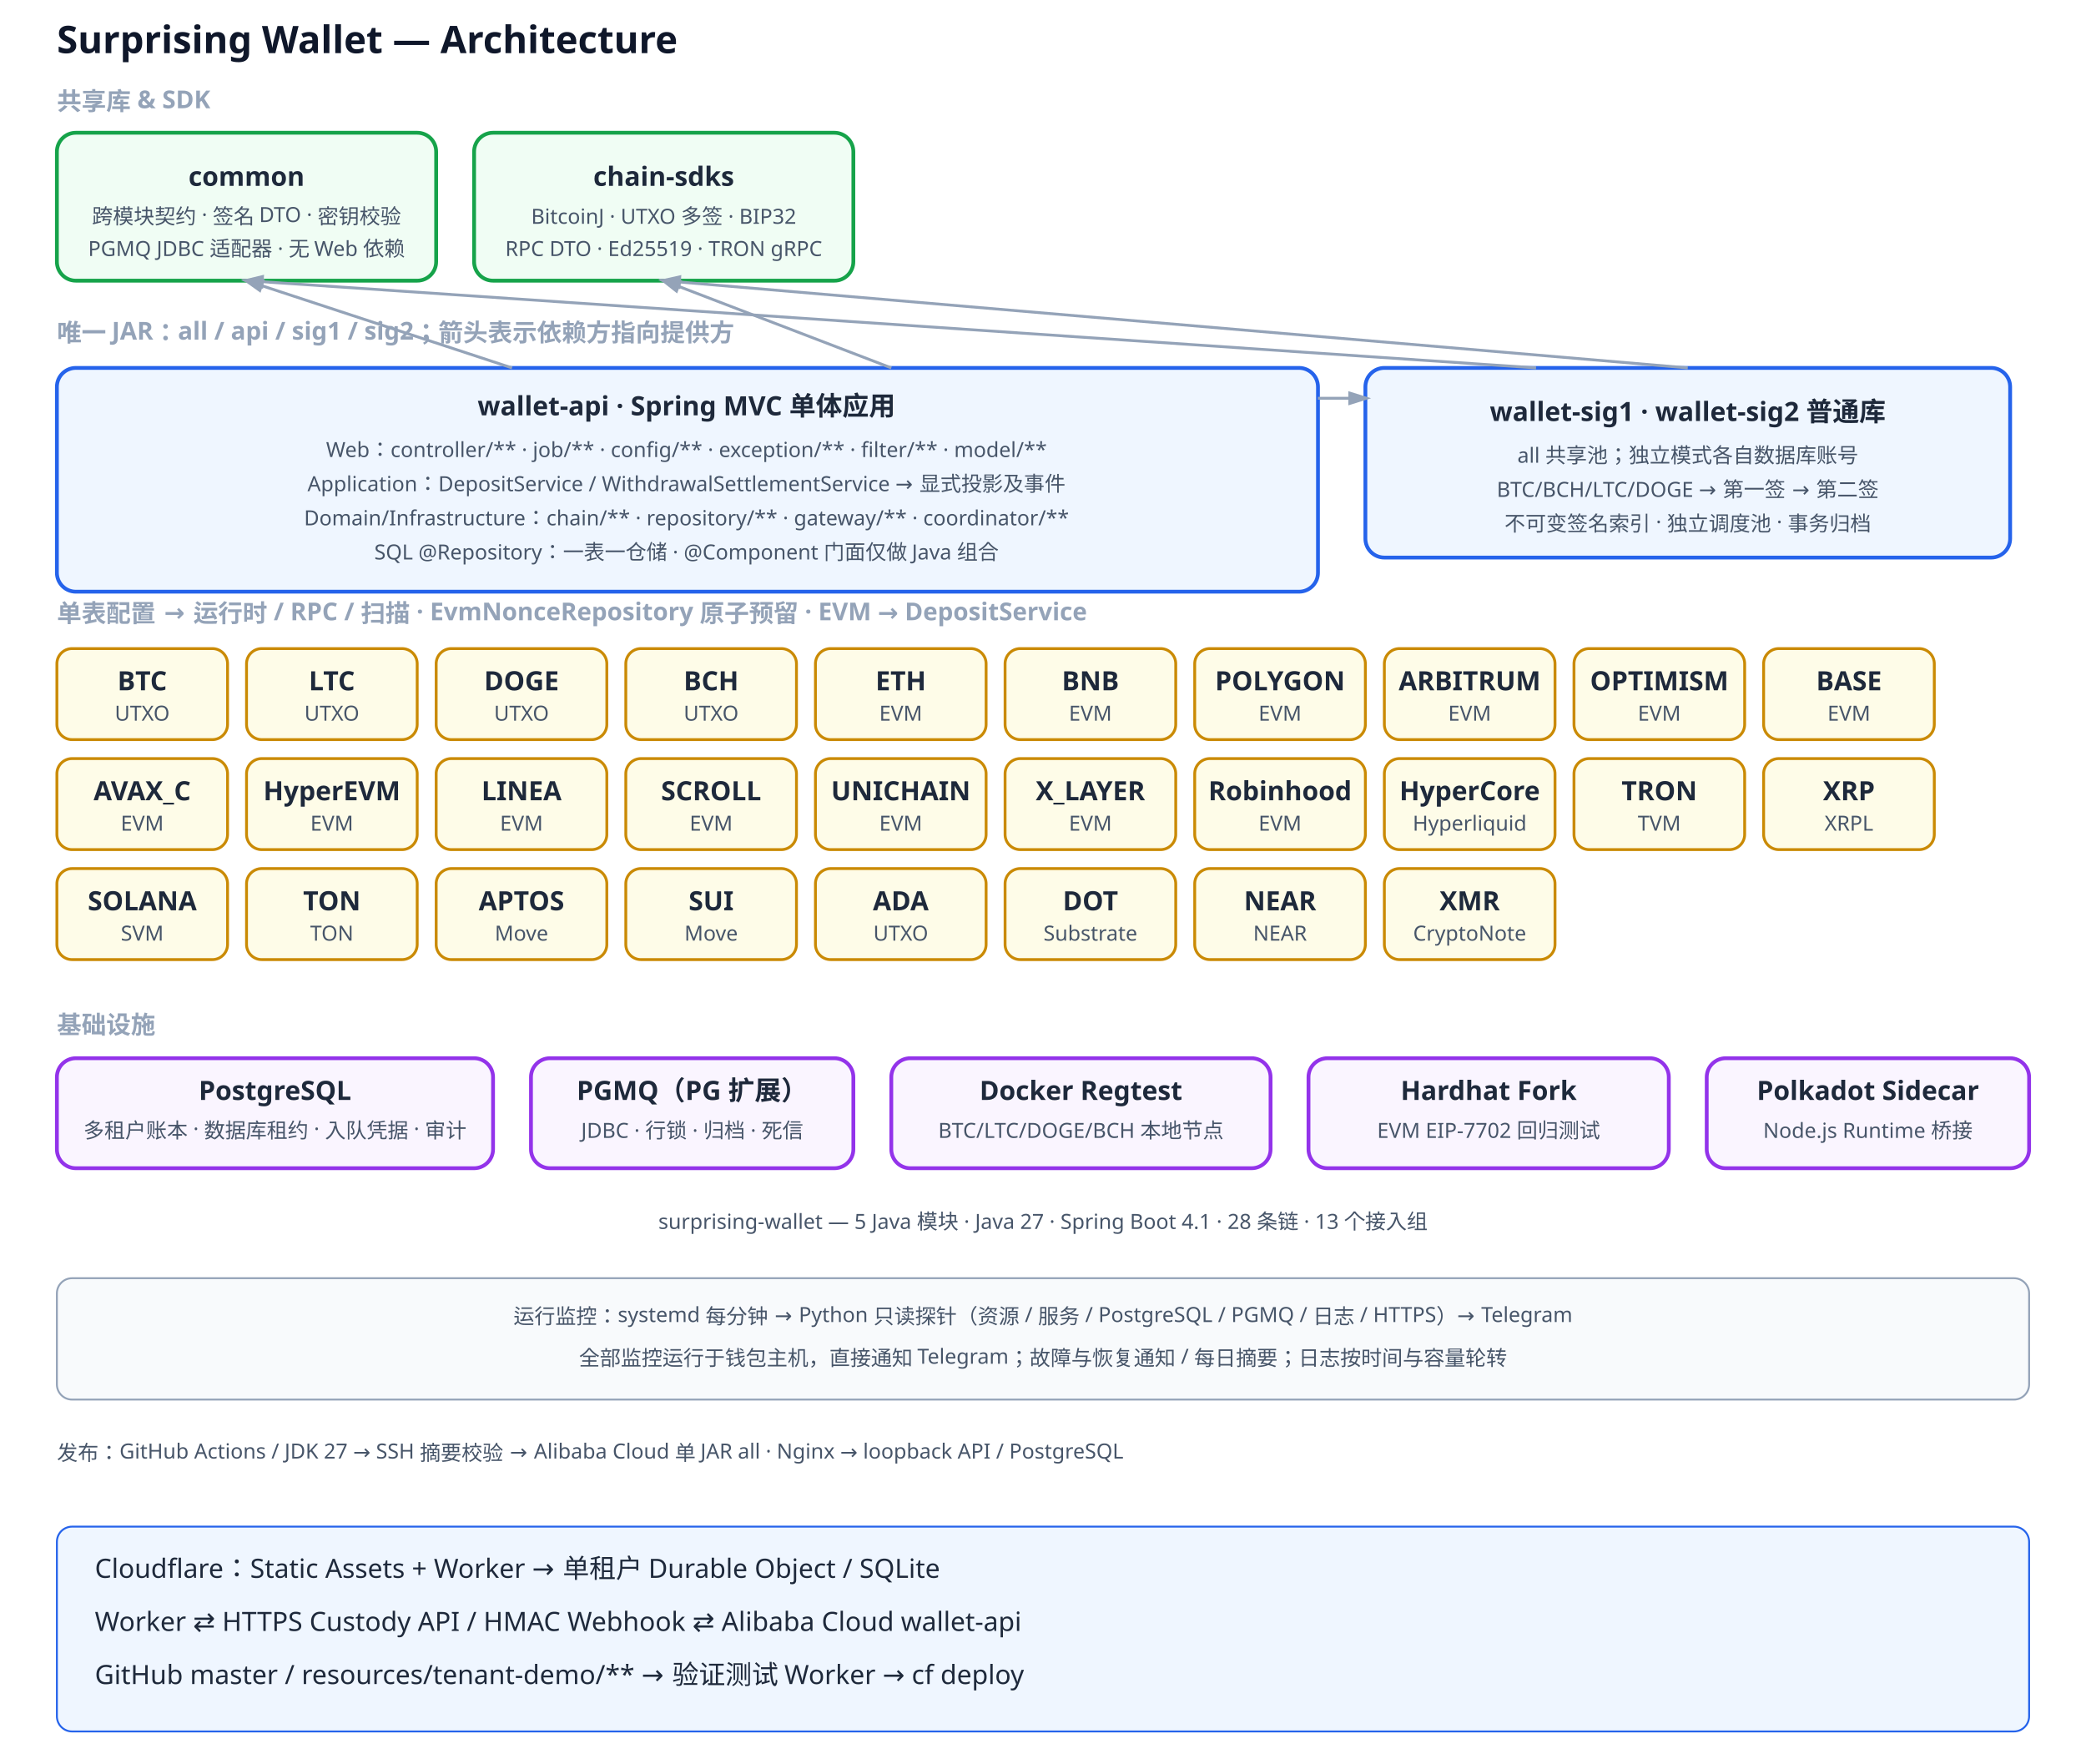
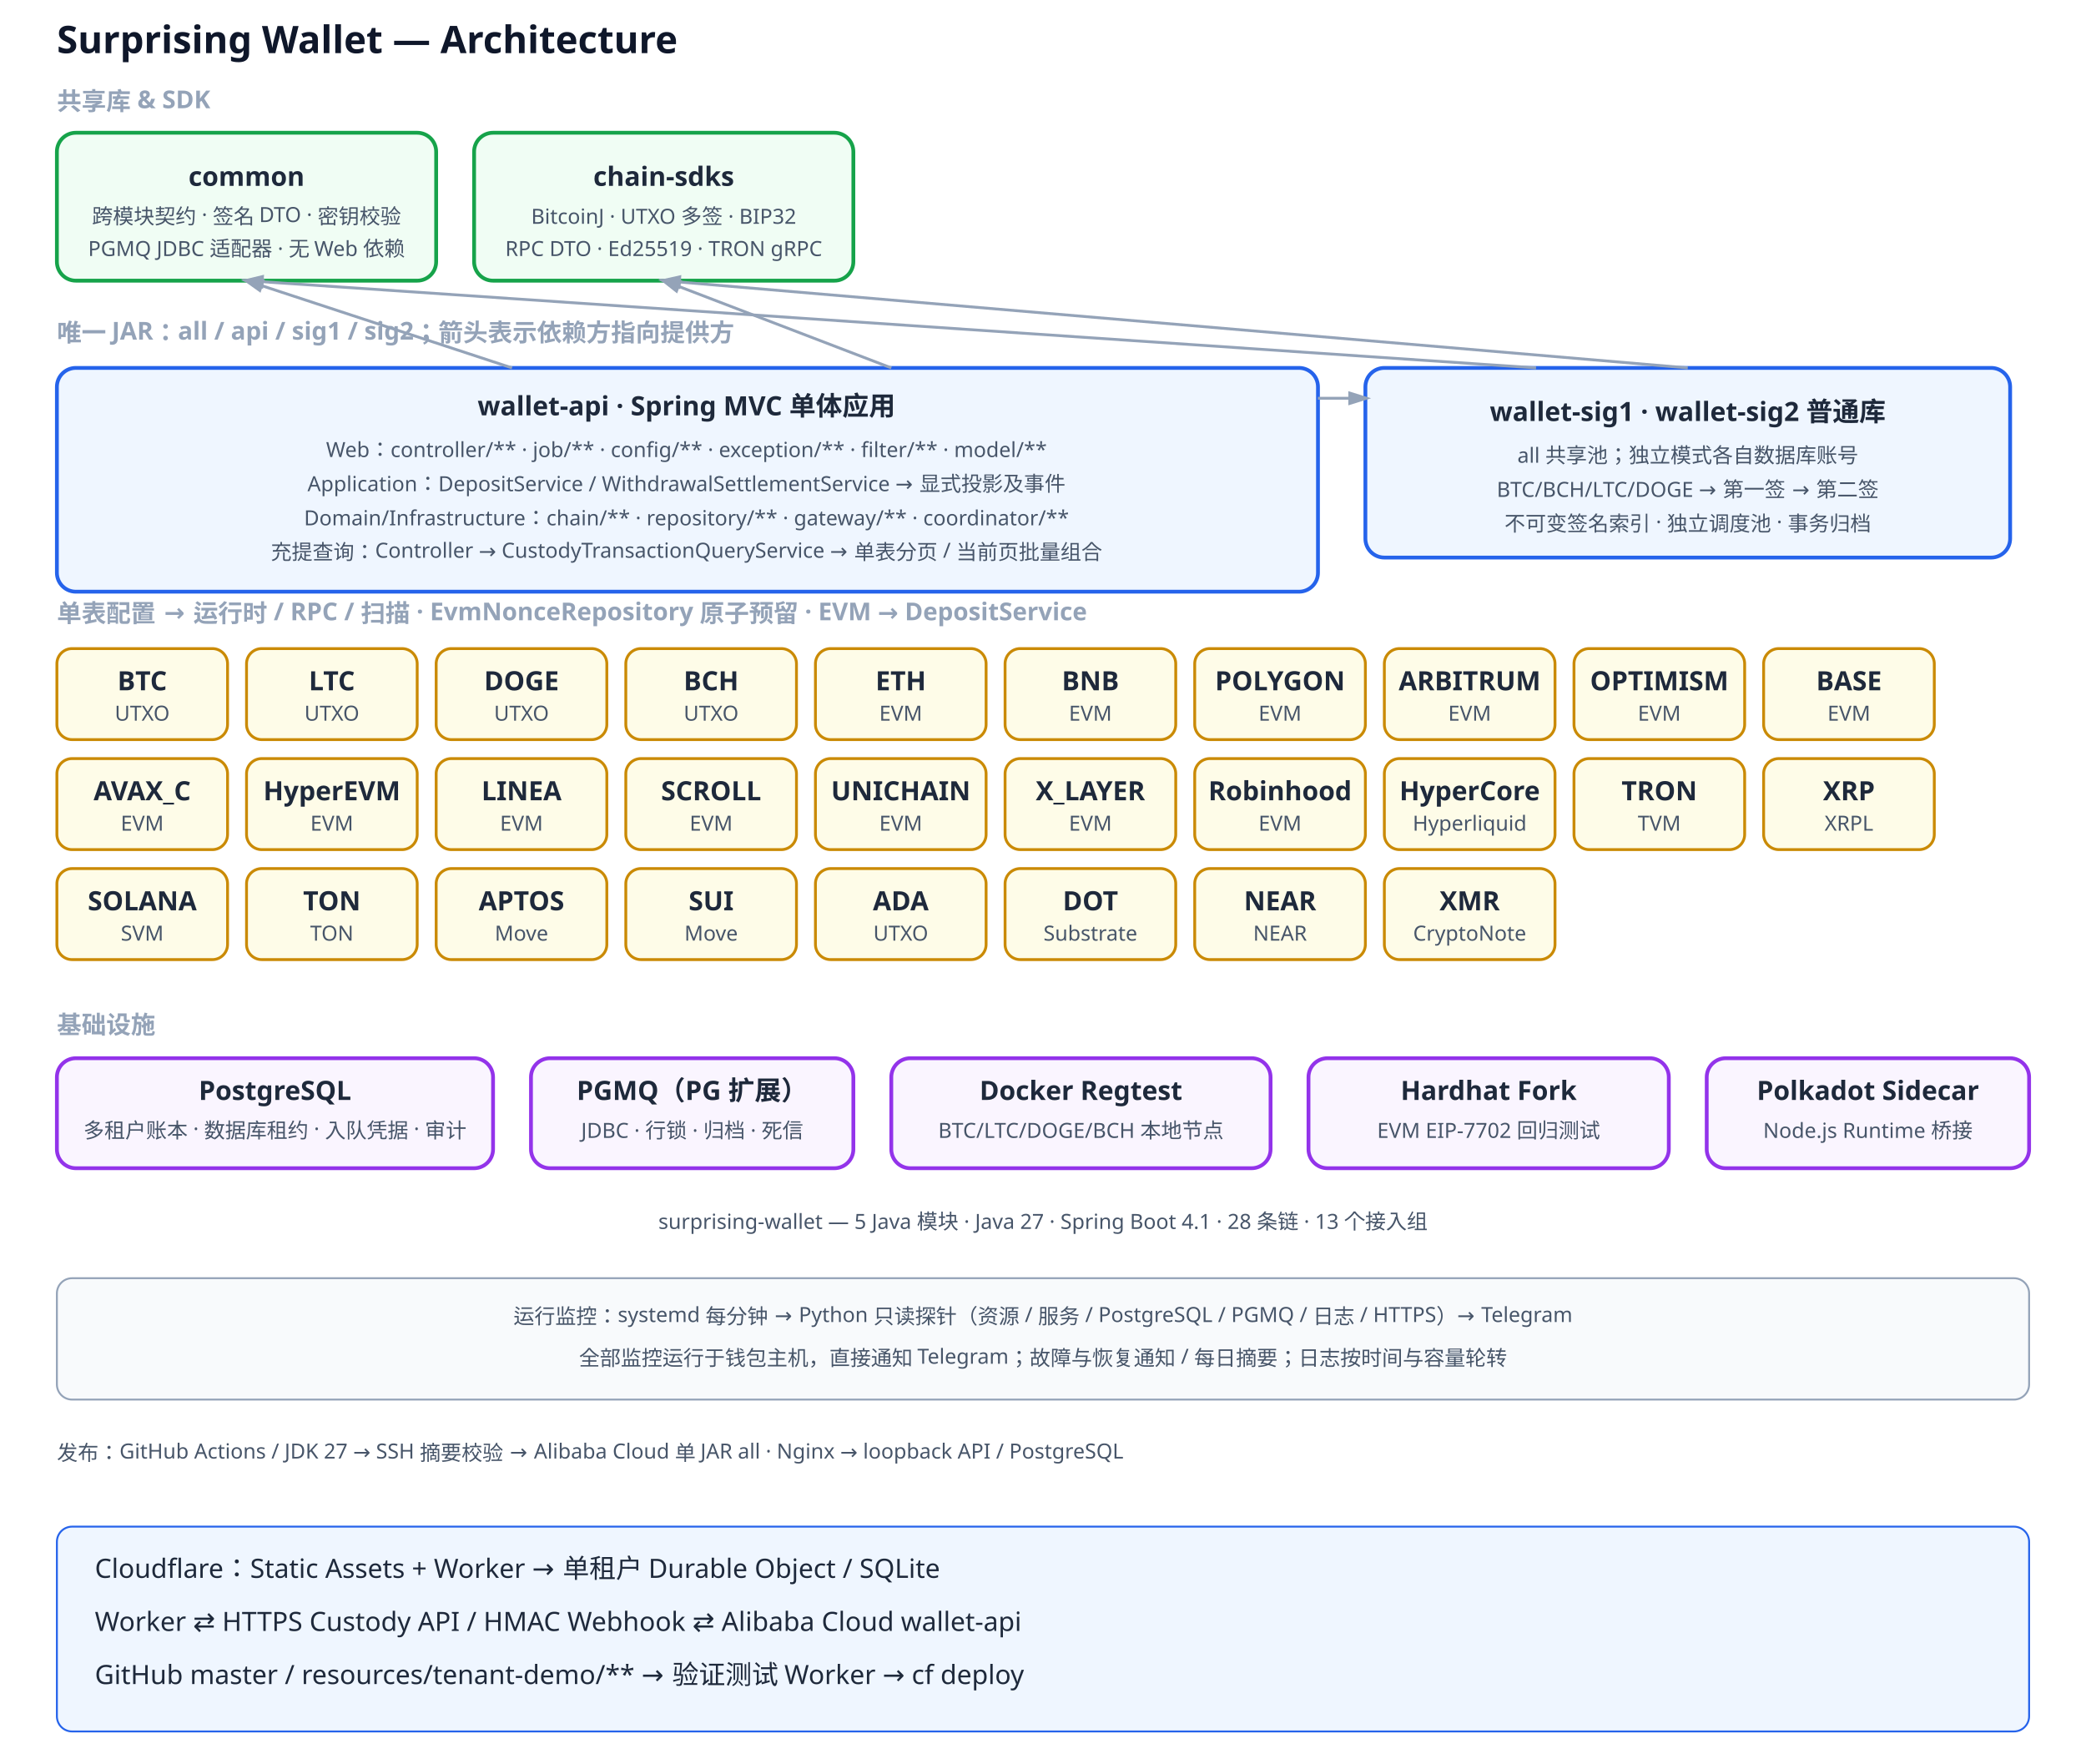
<svg xmlns="http://www.w3.org/2000/svg" width="1100" height="930" viewBox="0 0 1100 930">
  <style>
    .svc   { fill: #eff6ff; stroke: #2563eb; stroke-width: 2; rx: 10; }
    .lib   { fill: #f0fdf4; stroke: #16a34a; stroke-width: 2; rx: 10; }
    .chain { fill: #fefce8; stroke: #ca8a04; stroke-width: 1.5; rx: 8; }
    .infra { fill: #faf5ff; stroke: #9333ea; stroke-width: 2; rx: 10; }
    .label { font: 14px sans-serif; font-weight: 700; fill: #1e293b; }
    .desc  { font: 11px sans-serif; fill: #475569; }
    .title { font: 20px sans-serif; font-weight: 700; fill: #0f172a; }
    .sep   { font: 13px sans-serif; font-weight: 600; fill: #94a3b8; }
    .arrow { stroke: #94a3b8; stroke-width: 1.5; marker-end: url(#arr); }
  </style>
  <defs>
    <marker id="arr" markerWidth="8" markerHeight="8" refX="6" refY="2.5" orient="auto" markerUnits="strokeWidth">
      <path d="M0,0 L0,5 L8,2.5 z" fill="#94a3b8" />
    </marker>
  </defs>
  <text x="30" y="28" class="title">Surprising Wallet —  Architecture</text>
  <text x="30" y="58" class="sep"> 共享库 &amp; SDK</text>
  <rect x="30" y="70" width="200" height="78" class="lib" />
  <text x="130" y="98" text-anchor="middle" class="label">common</text>
  <text x="130" y="118" text-anchor="middle" class="desc">跨模块契约 · 签名 DTO · 密钥校验</text>
  <text x="130" y="135" text-anchor="middle" class="desc">PGMQ JDBC 适配器 · 无 Web 依赖</text>
  <rect x="250" y="70" width="200" height="78" class="lib" />
  <text x="350" y="98" text-anchor="middle" class="label">chain-sdks</text>
  <text x="350" y="118" text-anchor="middle" class="desc">BitcoinJ · UTXO 多签 · BIP32</text>
  <text x="350" y="135" text-anchor="middle" class="desc">RPC DTO · Ed25519 · TRON gRPC</text>
  <text x="30" y="180" class="sep"> 唯一 JAR：all / api / sig1 / sig2；箭头表示依赖方指向提供方</text>
  <rect x="30" y="194" width="665" height="118" class="svc" />
  <text x="362" y="219" text-anchor="middle" class="label">wallet-api · Spring MVC 单体应用</text>
  <text x="362" y="241" text-anchor="middle" class="desc">Web：controller/** · job/** · config/** · exception/** · filter/** · model/**</text>
  <text x="362" y="259" text-anchor="middle" class="desc">Application：DepositService / WithdrawalSettlementService → 显式投影及事件</text>
  <text x="362" y="277" text-anchor="middle" class="desc">Domain/Infrastructure：chain/** · repository/** · gateway/** · coordinator/**</text>
-   <text x="362" y="295" text-anchor="middle" class="desc">SQL @Repository：一表一仓储 · @Component 门面仅做 Java 组合</text>
+   <text x="362" y="295" text-anchor="middle" class="desc">充提查询：Controller → CustodyTransactionQueryService → 单表分页 / 当前页批量组合</text>
  <rect x="720" y="194" width="340" height="100" class="svc" />
  <text x="890" y="222" text-anchor="middle" class="label">wallet-sig1 · wallet-sig2 普通库</text>
  <text x="890" y="244" text-anchor="middle" class="desc">all 共享池；独立模式各自数据库账号</text>
  <text x="890" y="262" text-anchor="middle" class="desc">BTC/BCH/LTC/DOGE → 第一签 → 第二签</text>
  <text x="890" y="280" text-anchor="middle" class="desc">不可变签名索引 · 独立调度池 · 事务归档</text>
  <line x1="695" y1="210" x2="720" y2="210" class="arrow" />
  <line x1="270" y1="194" x2="130" y2="148" class="arrow" />
  <line x1="470" y1="194" x2="350" y2="148" class="arrow" />
  <line x1="810" y1="194" x2="130" y2="148" class="arrow" />
  <line x1="890" y1="194" x2="350" y2="148" class="arrow" />
  <text x="30" y="328" class="sep"> 单表配置 → 运行时 / RPC / 扫描 · EvmNonceRepository 原子预留 · EVM → DepositService</text>
  <rect x="30" y="342" width="90" height="48" class="chain" />
  <text x="75" y="364" text-anchor="middle" class="label">BTC</text>
  <text x="75" y="380" text-anchor="middle" class="desc">UTXO</text>
  <rect x="130" y="342" width="90" height="48" class="chain" />
  <text x="175" y="364" text-anchor="middle" class="label">LTC</text>
  <text x="175" y="380" text-anchor="middle" class="desc">UTXO</text>
  <rect x="230" y="342" width="90" height="48" class="chain" />
  <text x="275" y="364" text-anchor="middle" class="label">DOGE</text>
  <text x="275" y="380" text-anchor="middle" class="desc">UTXO</text>
  <rect x="330" y="342" width="90" height="48" class="chain" />
  <text x="375" y="364" text-anchor="middle" class="label">BCH</text>
  <text x="375" y="380" text-anchor="middle" class="desc">UTXO</text>
  <rect x="430" y="342" width="90" height="48" class="chain" />
  <text x="475" y="364" text-anchor="middle" class="label">ETH</text>
  <text x="475" y="380" text-anchor="middle" class="desc">EVM</text>
  <rect x="530" y="342" width="90" height="48" class="chain" />
  <text x="575" y="364" text-anchor="middle" class="label">BNB</text>
  <text x="575" y="380" text-anchor="middle" class="desc">EVM</text>
  <rect x="630" y="342" width="90" height="48" class="chain" />
  <text x="675" y="364" text-anchor="middle" class="label">POLYGON</text>
  <text x="675" y="380" text-anchor="middle" class="desc">EVM</text>
  <rect x="730" y="342" width="90" height="48" class="chain" />
  <text x="775" y="364" text-anchor="middle" class="label">ARBITRUM</text>
  <text x="775" y="380" text-anchor="middle" class="desc">EVM</text>
  <rect x="830" y="342" width="90" height="48" class="chain" />
  <text x="875" y="364" text-anchor="middle" class="label">OPTIMISM</text>
  <text x="875" y="380" text-anchor="middle" class="desc">EVM</text>
  <rect x="930" y="342" width="90" height="48" class="chain" />
  <text x="975" y="364" text-anchor="middle" class="label">BASE</text>
  <text x="975" y="380" text-anchor="middle" class="desc">EVM</text>
  <rect x="30" y="400" width="90" height="48" class="chain" />
  <text x="75" y="422" text-anchor="middle" class="label">AVAX_C</text>
  <text x="75" y="438" text-anchor="middle" class="desc">EVM</text>
  <rect x="130" y="400" width="90" height="48" class="chain" />
  <text x="175" y="422" text-anchor="middle" class="label">HyperEVM</text>
  <text x="175" y="438" text-anchor="middle" class="desc">EVM</text>
  <rect x="230" y="400" width="90" height="48" class="chain" />
  <text x="275" y="422" text-anchor="middle" class="label">LINEA</text>
  <text x="275" y="438" text-anchor="middle" class="desc">EVM</text>
  <rect x="330" y="400" width="90" height="48" class="chain" />
  <text x="375" y="422" text-anchor="middle" class="label">SCROLL</text>
  <text x="375" y="438" text-anchor="middle" class="desc">EVM</text>
  <rect x="430" y="400" width="90" height="48" class="chain" />
  <text x="475" y="422" text-anchor="middle" class="label">UNICHAIN</text>
  <text x="475" y="438" text-anchor="middle" class="desc">EVM</text>
  <rect x="530" y="400" width="90" height="48" class="chain" />
  <text x="575" y="422" text-anchor="middle" class="label">X_LAYER</text>
  <text x="575" y="438" text-anchor="middle" class="desc">EVM</text>
  <rect x="630" y="400" width="90" height="48" class="chain" />
  <text x="675" y="422" text-anchor="middle" class="label">Robinhood</text>
  <text x="675" y="438" text-anchor="middle" class="desc">EVM</text>
  <rect x="730" y="400" width="90" height="48" class="chain" />
  <text x="775" y="422" text-anchor="middle" class="label">HyperCore</text>
  <text x="775" y="438" text-anchor="middle" class="desc">Hyperliquid</text>
  <rect x="830" y="400" width="90" height="48" class="chain" />
  <text x="875" y="422" text-anchor="middle" class="label">TRON</text>
  <text x="875" y="438" text-anchor="middle" class="desc">TVM</text>
  <rect x="930" y="400" width="90" height="48" class="chain" />
  <text x="975" y="422" text-anchor="middle" class="label">XRP</text>
  <text x="975" y="438" text-anchor="middle" class="desc">XRPL</text>
  <rect x="30" y="458" width="90" height="48" class="chain" />
  <text x="75" y="480" text-anchor="middle" class="label">SOLANA</text>
  <text x="75" y="496" text-anchor="middle" class="desc">SVM</text>
  <rect x="130" y="458" width="90" height="48" class="chain" />
  <text x="175" y="480" text-anchor="middle" class="label">TON</text>
  <text x="175" y="496" text-anchor="middle" class="desc">TON</text>
  <rect x="230" y="458" width="90" height="48" class="chain" />
  <text x="275" y="480" text-anchor="middle" class="label">APTOS</text>
  <text x="275" y="496" text-anchor="middle" class="desc">Move</text>
  <rect x="330" y="458" width="90" height="48" class="chain" />
  <text x="375" y="480" text-anchor="middle" class="label">SUI</text>
  <text x="375" y="496" text-anchor="middle" class="desc">Move</text>
  <rect x="430" y="458" width="90" height="48" class="chain" />
  <text x="475" y="480" text-anchor="middle" class="label">ADA</text>
  <text x="475" y="496" text-anchor="middle" class="desc">UTXO</text>
  <rect x="530" y="458" width="90" height="48" class="chain" />
  <text x="575" y="480" text-anchor="middle" class="label">DOT</text>
  <text x="575" y="496" text-anchor="middle" class="desc">Substrate</text>
  <rect x="630" y="458" width="90" height="48" class="chain" />
  <text x="675" y="480" text-anchor="middle" class="label">NEAR</text>
  <text x="675" y="496" text-anchor="middle" class="desc">NEAR</text>
  <rect x="730" y="458" width="90" height="48" class="chain" />
  <text x="775" y="480" text-anchor="middle" class="label">XMR</text>
  <text x="775" y="496" text-anchor="middle" class="desc">CryptoNote</text>
  <text x="30" y="545" class="sep"> 基础设施</text>
  <rect x="30" y="558" width="230" height="58" class="infra" />
  <text x="145" y="580" text-anchor="middle" class="label">PostgreSQL</text>
  <text x="145" y="600" text-anchor="middle" class="desc">多租户账本 · 数据库租约 · 入队凭据 · 审计</text>
  <rect x="280" y="558" width="170" height="58" class="infra" />
  <text x="365" y="580" text-anchor="middle" class="label">PGMQ（PG 扩展）</text>
  <text x="365" y="600" text-anchor="middle" class="desc">JDBC · 行锁 · 归档 · 死信</text>
  <rect x="470" y="558" width="200" height="58" class="infra" />
  <text x="570" y="580" text-anchor="middle" class="label">Docker Regtest</text>
  <text x="570" y="600" text-anchor="middle" class="desc">BTC/LTC/DOGE/BCH 本地节点</text>
  <rect x="690" y="558" width="190" height="58" class="infra" />
  <text x="785" y="580" text-anchor="middle" class="label">Hardhat Fork</text>
  <text x="785" y="600" text-anchor="middle" class="desc">EVM EIP-7702 回归测试</text>
  <rect x="900" y="558" width="170" height="58" class="infra" />
  <text x="985" y="580" text-anchor="middle" class="label">Polkadot Sidecar</text>
  <text x="985" y="600" text-anchor="middle" class="desc">Node.js Runtime 桥接</text>
  <text x="550" y="648" text-anchor="middle" class="desc" fill="#94a3b8" font-size="11">surprising-wallet — 5 Java 模块 · Java 27 · Spring Boot 4.1 · 28 条链 · 13 个接入组</text>
  <text x="30" y="770" class="desc">发布：GitHub Actions / JDK 27 → SSH 摘要校验 → Alibaba Cloud 单 JAR all · Nginx → loopback API / PostgreSQL</text>
  <rect x="30" y="674" width="1040" height="64" fill="#f8fafc" stroke="#94a3b8" rx="8" />
  <text x="550" y="698" text-anchor="middle" class="desc">运行监控：systemd 每分钟 → Python 只读探针（资源 / 服务 / PostgreSQL / PGMQ / 日志 / HTTPS）→ Telegram</text>
  <text x="550" y="720" text-anchor="middle" class="desc">全部监控运行于钱包主机，直接通知 Telegram；故障与恢复通知 / 每日摘要；日志按时间与容量轮转</text>
  <rect x="30" y="805" width="1040" height="108" rx="8" fill="#eff6ff" stroke="#2563eb" />
  <text x="50" y="832" style="font:14px sans-serif;fill:#1e293b">Cloudflare：Static Assets + Worker → 单租户 Durable Object / SQLite</text>
  <text x="50" y="860" style="font:14px sans-serif;fill:#1e293b">Worker ⇄ HTTPS Custody API / HMAC Webhook ⇄ Alibaba Cloud wallet-api</text>
  <text x="50" y="888" style="font:14px sans-serif;fill:#1e293b">GitHub master / resources/tenant-demo/** → 验证测试 Worker → cf deploy</text>
</svg>
